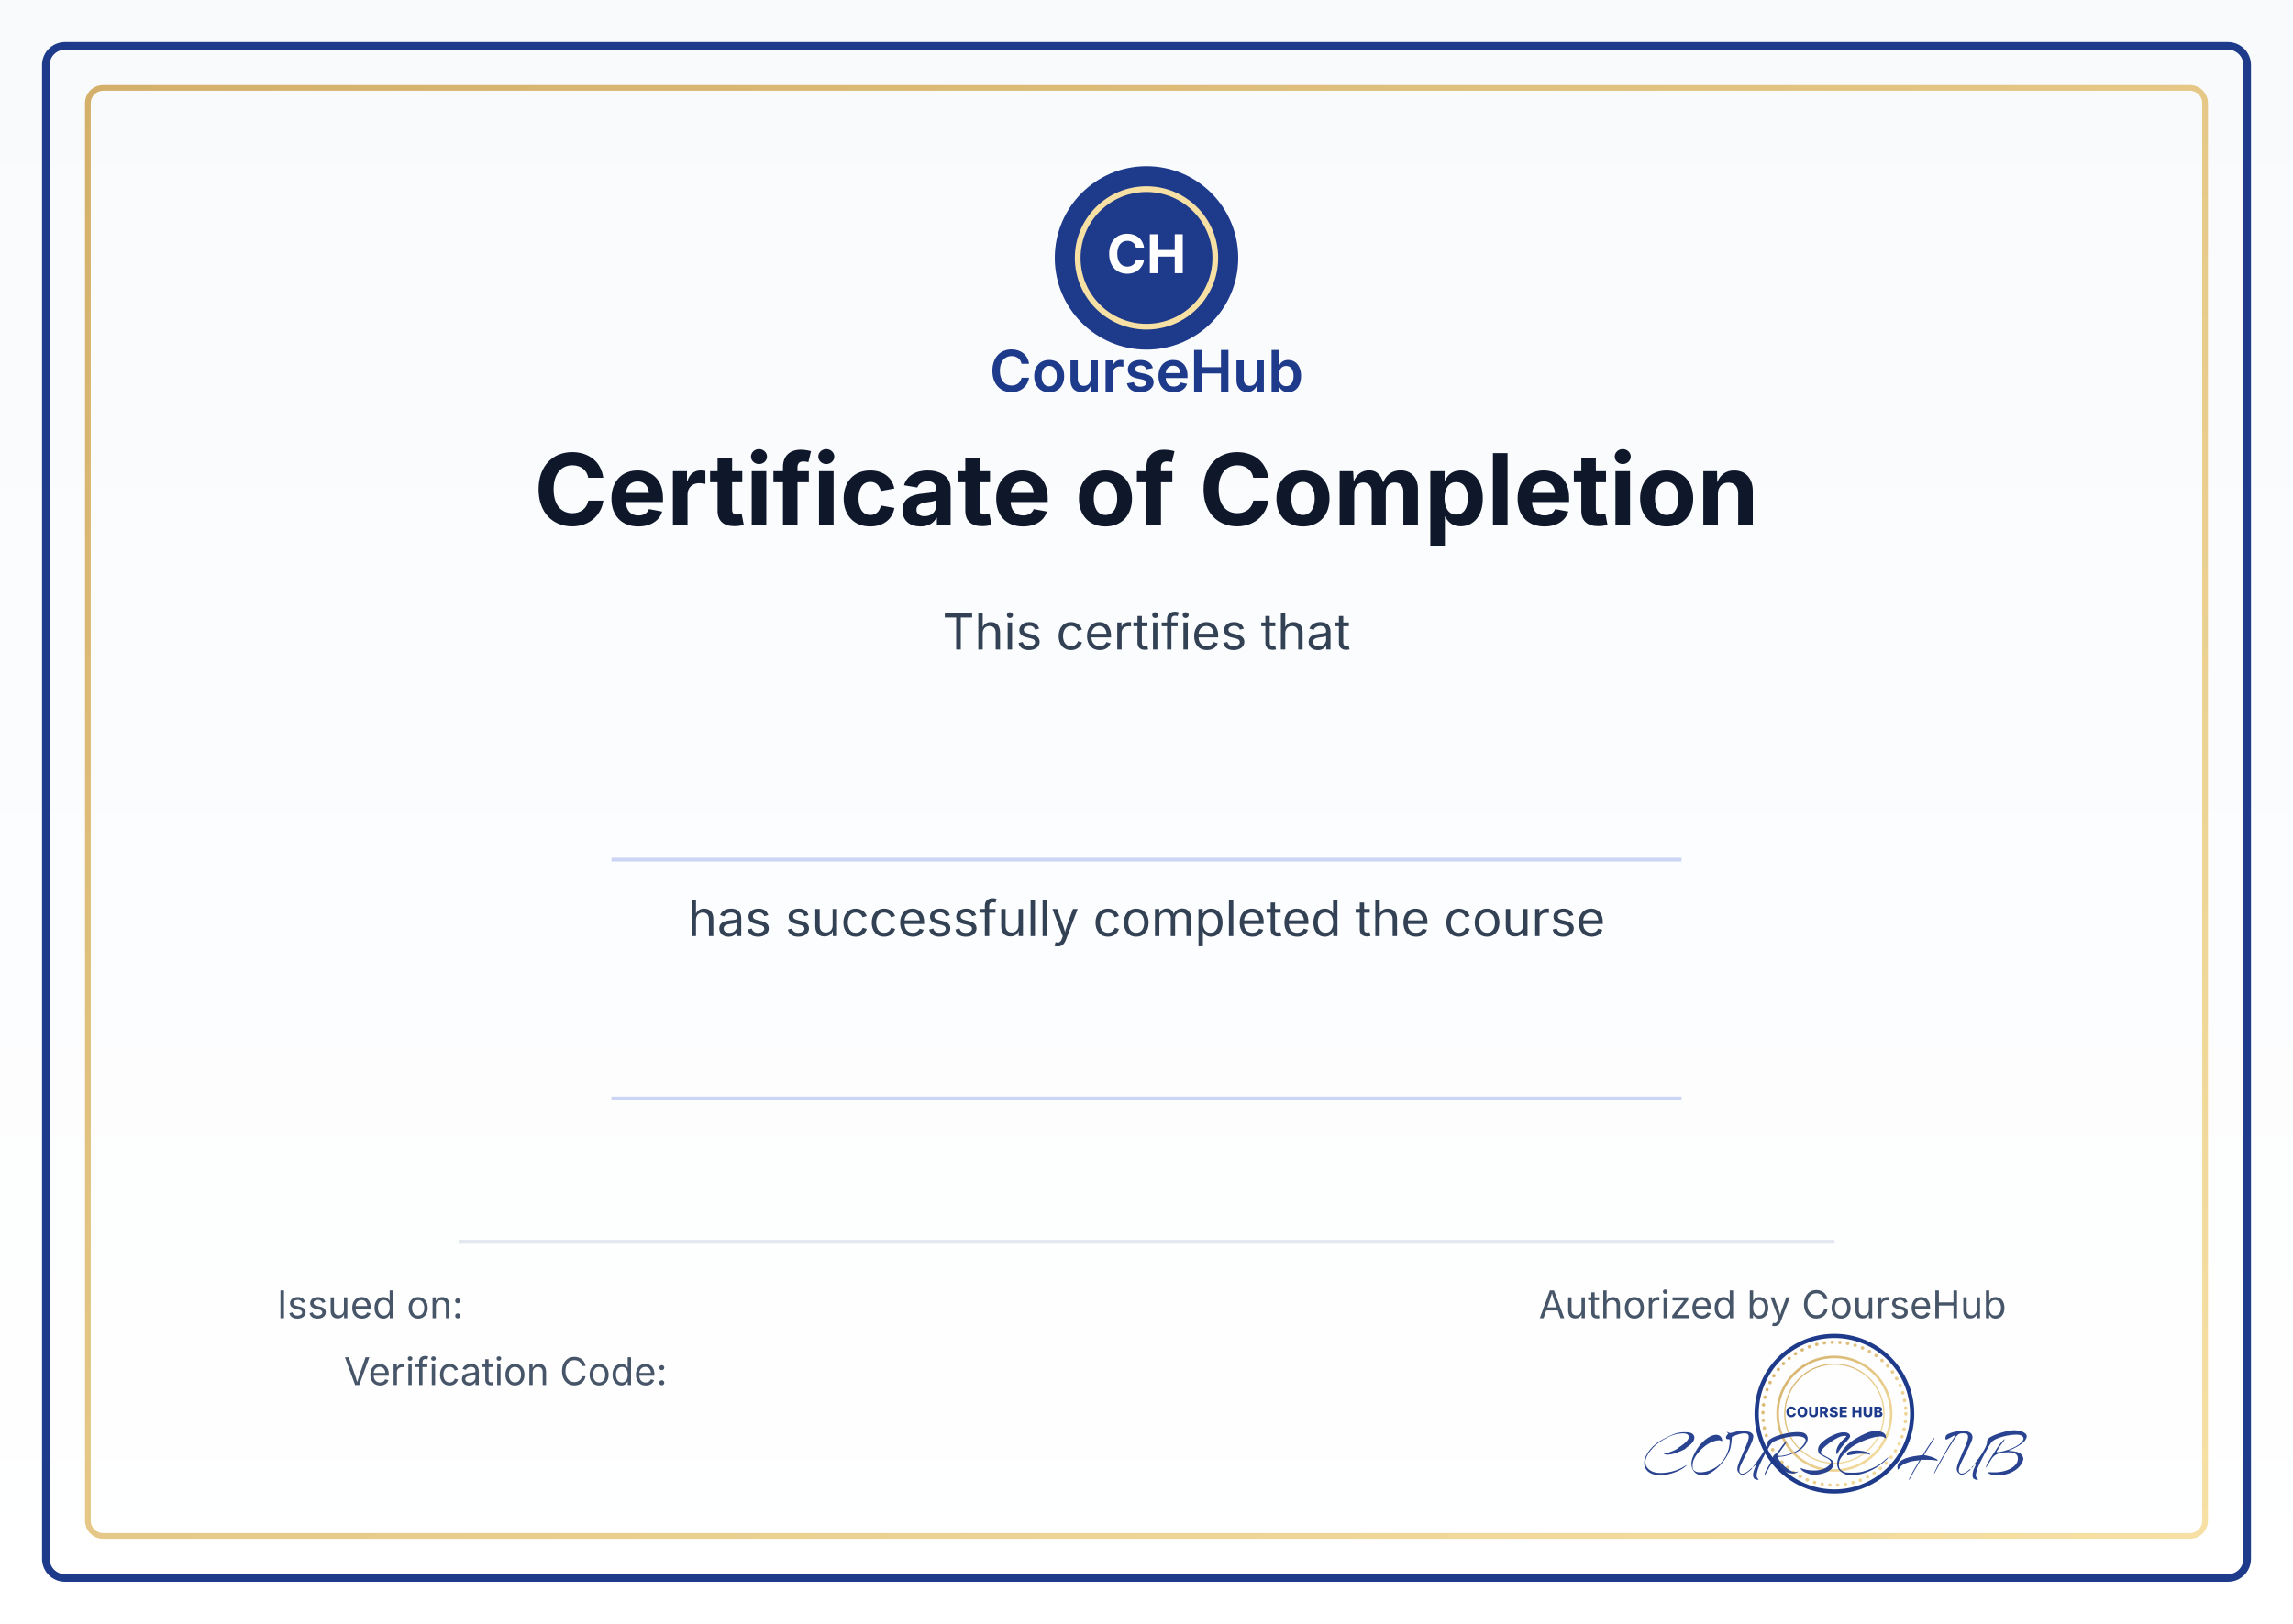
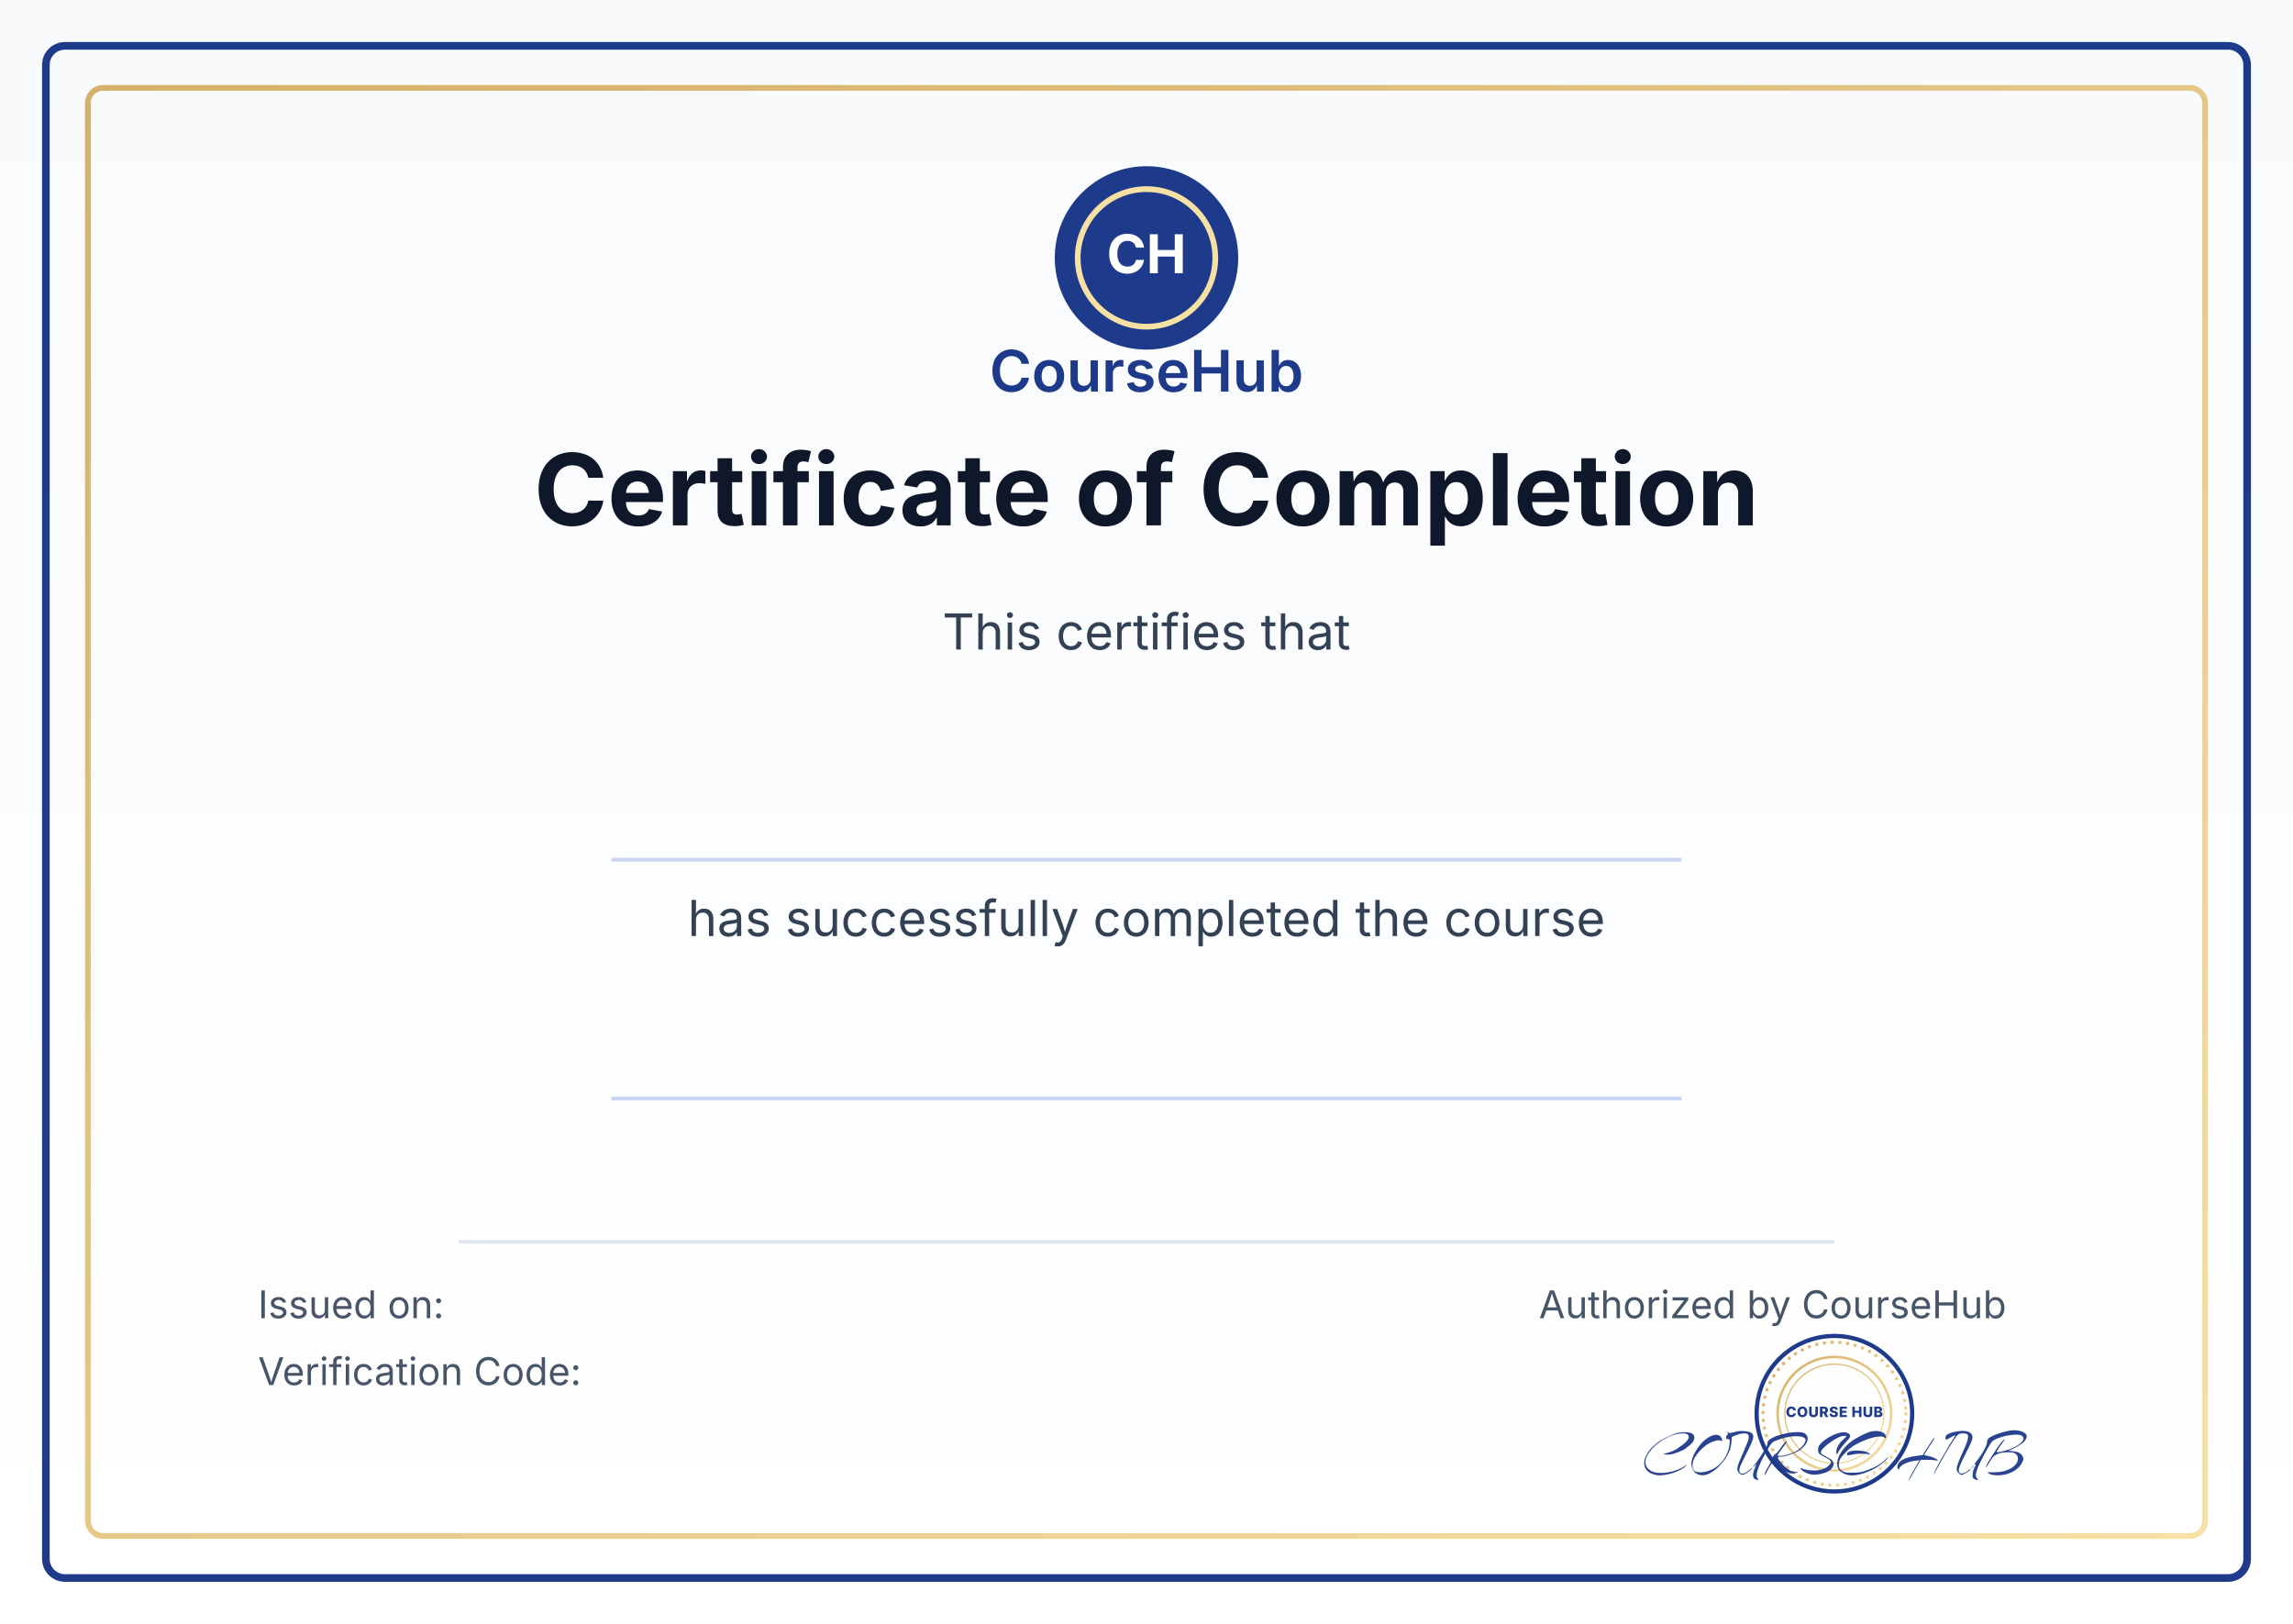
<svg xmlns="http://www.w3.org/2000/svg" width="1200" height="850" viewBox="0 0 1200 850" fill="none">
  <defs>
    <linearGradient id="bg" x1="0" y1="0" x2="0" y2="1">
      <stop offset="0%" stop-color="#f8fafc" />
      <stop offset="100%" stop-color="#ffffff" />
    </linearGradient>
    <linearGradient id="gold" x1="0" y1="0" x2="1" y2="1">
      <stop offset="0%" stop-color="#d4b06a" />
      <stop offset="100%" stop-color="#f6e0a3" />
    </linearGradient>
  </defs>
  <rect width="1200" height="850" fill="url(#bg)" />
  <rect x="24" y="24" width="1152" height="802" rx="10" stroke="#1e3a8a" stroke-width="4" />
  <rect x="46" y="46" width="1108" height="758" rx="8" stroke="url(#gold)" stroke-width="3" />
  <circle cx="600" cy="135" r="48" fill="#1e3a8a" />
  <circle cx="600" cy="135" r="36" stroke="#f6e0a3" stroke-width="3" fill="none" />
  <text x="600" y="143" text-anchor="middle" font-family="Inter, Segoe UI, sans-serif" font-size="28" fill="#ffffff" font-weight="700">CH</text>
  <text x="600" y="205" text-anchor="middle" font-family="Inter, Segoe UI, sans-serif" font-size="30" fill="#1e3a8a" font-weight="600">CourseHub</text>
  <text x="600" y="275" text-anchor="middle" font-family="Inter, Segoe UI, sans-serif" font-size="52" fill="#0f172a" font-weight="700">
    Certificate of Completion
  </text>
  <text x="600" y="340" text-anchor="middle" font-family="Inter, Segoe UI, sans-serif" font-size="26" fill="#334155">
    This certifies that
  </text>
  <text id="studentName" x="600" y="405" text-anchor="middle" font-family="Inter, Segoe UI, sans-serif" font-size="42" fill="#1d4ed8" font-weight="700" />
  <line x1="320" y1="450" x2="880" y2="450" stroke="#cbd5f5" stroke-width="2" />
  <text x="600" y="490" text-anchor="middle" font-family="Inter, Segoe UI, sans-serif" font-size="26" fill="#334155">
    has successfully completed the course
  </text>
  <text id="courseTitle" x="600" y="540" text-anchor="middle" font-family="Inter, Segoe UI, sans-serif" font-size="38" fill="#0f172a" font-weight="600" />
  <line x1="320" y1="575" x2="880" y2="575" stroke="#cbd5f5" stroke-width="2" />
  <line x1="240" y1="650" x2="960" y2="650" stroke="#e2e8f0" stroke-width="2" />
-   <text x="145" y="690" font-family="Inter, Segoe UI, sans-serif" font-size="20" fill="#475569">
+   <text x="135" y="690" font-family="Inter, Segoe UI, sans-serif" font-size="20" fill="#475569">
    Issued on:
  </text>
  <text id="issuedOn" x="340" y="690" font-family="Inter, Segoe UI, sans-serif" font-size="20" fill="#0f172a" font-weight="600" />
-   <text x="180" y="725" font-family="Inter, Segoe UI, sans-serif" font-size="20" fill="#475569">
+   <text x="135" y="725" font-family="Inter, Segoe UI, sans-serif" font-size="20" fill="#475569">
    Verification Code:
  </text>
  <text id="verificationCode" x="410" y="725" font-family="Inter, Segoe UI, sans-serif" font-size="20" fill="#0f172a" font-weight="600" />
  <text x="1050" y="690" text-anchor="end" font-family="Inter, Segoe UI, sans-serif" font-size="20" fill="#475569">
    Authorized by CourseHub
  </text>
  <g>
    <g transform="translate(960 740) scale(0.22) translate(-217 -217)">
      <rect width="434" height="444" fill="none" />
      <circle cx="217" cy="217" r="185" fill="none" stroke="#1e3a8a" stroke-width="10" />
      <circle cx="217" cy="217" r="170" fill="none" stroke="url(#gold)" stroke-width="8" stroke-linecap="round" stroke-dasharray="0.5 18" />
      <circle cx="217" cy="217" r="135" fill="none" stroke="url(#gold)" stroke-width="6" />
      <circle cx="217" cy="217" r="118" fill="none" stroke="url(#gold)" stroke-width="3" />
      <text x="217" y="225" text-anchor="middle" font-family="Inter, Segoe UI, sans-serif" font-size="34" font-weight="800" fill="#1e3a8a" letter-spacing="1">
        COURSE HUB
      </text>
    </g>
    <g transform="translate(960, 760) scale(0.33) translate(-325 -61.5)" opacity="0.95">
      <svg viewBox="0 0 650 123" width="650" height="123">
        <g transform="translate(0,123) scale(0.1,-0.1)" fill="#1e3a8a" stroke="none">
          <path d="M6030 953 c-74 -13 -191 -48 -249 -74 -88 -40 -112 -64 -110 -109 3 -46 -73 -184 -173 -311 -29 -38 -36 -55 -18 -44 16 10 12 -11 -12 -56 -25 -48 -35 -128 -19 -157 10 -19 66 -40 78 -29 2 3 -5 15 -17 27 -27 27 -23 67 20 179 30 77 166 330 209 388 66 88 422 160 490 99 52 -47 2 -112 -140 -183 -82 -41 -250 -85 -265 -70 -4 4 0 15 9 25 10 10 17 23 17 28 0 5 23 38 50 73 28 35 50 68 50 75 -1 15 -72 -64 -113 -127 -100 -152 -140 -217 -164 -265 -42 -86 -20 -69 34 25 54 96 86 124 166 148 57 17 183 20 221 5 45 -17 66 -46 66 -93 0 -125 -185 -224 -401 -215 -86 3 -88 2 -66 -14 40 -31 122 -42 217 -30 156 21 283 106 326 217 15 41 15 46 -2 82 -24 48 -71 72 -160 80 l-68 6 34 12 c41 15 143 72 189 106 40 29 71 78 71 112 0 66 -139 113 -270 90z" />
          <path d="M1725 944 c-16 -3 -54 -12 -84 -20 -38 -11 -57 -12 -64 -5 -6 6 -18 11 -26 11 -13 -1 -12 -3 2 -11 18 -10 18 -12 -3 -34 -31 -33 -24 -71 13 -68 25 2 27 -1 27 -36 0 -157 -92 -328 -223 -412 -139 -90 -316 -105 -357 -30 -14 28 -12 92 4 139 34 95 149 220 255 276 78 41 161 57 186 36 25 -21 19 34 -7 65 -57 65 -179 27 -297 -92 -77 -79 -154 -218 -166 -300 -19 -144 84 -244 222 -213 105 23 251 150 335 292 48 81 67 139 76 238 l7 75 70 27 c76 30 151 36 180 14 34 -25 21 -83 -64 -274 -114 -256 -121 -293 -72 -343 34 -33 50 -35 96 -13 40 19 115 82 115 96 0 6 -20 -8 -45 -31 -96 -89 -178 -80 -160 16 7 36 33 93 142 308 94 185 100 235 30 271 -30 16 -139 26 -192 18z" />
          <path d="M3821 936 c-75 -19 -224 -96 -306 -158 -178 -136 -266 -329 -198 -439 28 -44 101 -85 170 -94 109 -14 280 34 421 118 81 49 176 127 194 160 6 13 -9 3 -36 -23 -88 -84 -186 -140 -326 -185 -72 -24 -103 -28 -200 -29 -94 -1 -121 2 -150 18 -52 27 -70 54 -70 109 0 68 29 118 123 209 62 60 104 90 177 127 183 94 374 137 420 96 26 -24 35 -13 24 27 -19 64 -129 93 -243 64z" />
          <path d="M5185 939 c-65 -11 -134 -35 -157 -56 -21 -19 -25 -73 -4 -73 7 0 40 16 72 35 67 41 82 44 62 13 -81 -126 -118 -186 -118 -190 0 -3 -17 -35 -38 -69 -87 -143 -172 -308 -172 -331 0 -7 20 25 43 72 68 132 206 369 278 476 54 80 75 94 143 94 101 0 102 -56 1 -276 -116 -257 -127 -304 -76 -355 16 -16 37 -29 46 -29 34 0 145 70 145 92 0 6 -10 2 -22 -9 -70 -64 -140 -81 -159 -39 -19 40 -3 85 106 301 84 165 105 216 105 250 0 87 -93 122 -255 94z" />
          <path d="M755 914 c-81 -20 -246 -102 -323 -161 -155 -119 -232 -278 -184 -385 25 -58 72 -93 153 -114 55 -14 76 -15 152 -5 136 18 288 83 350 150 15 16 2 10 -42 -18 -147 -94 -396 -130 -507 -73 -150 77 -132 229 48 402 60 58 187 135 275 167 90 33 203 42 238 19 56 -36 20 -106 -92 -182 -32 -22 -60 -42 -63 -46 -12 -16 -138 -68 -179 -74 -36 -6 -42 -9 -26 -15 32 -12 76 -10 140 6 62 16 195 73 195 84 0 3 19 19 43 35 98 66 126 154 64 200 -36 27 -155 32 -242 10z" />
          <path d="M2490 910 c-124 -27 -204 -55 -255 -90 -36 -25 -45 -37 -45 -60 0 -16 -10 -49 -22 -72 -27 -54 -173 -272 -193 -288 -8 -7 -15 -18 -15 -24 0 -6 11 3 25 19 31 38 31 29 0 -45 -41 -97 -31 -163 26 -175 37 -8 49 1 24 18 -45 34 -6 169 112 382 103 186 106 190 176 219 202 85 449 94 469 18 13 -47 -75 -150 -165 -195 -74 -36 -198 -69 -247 -65 l-41 3 38 53 c21 29 57 78 80 110 23 31 39 61 36 66 -7 11 -49 -37 -109 -126 -25 -37 -54 -70 -65 -73 -23 -8 -52 -48 -47 -67 1 -7 -21 -52 -50 -100 -58 -95 -85 -154 -79 -171 2 -6 17 16 33 48 61 120 124 204 124 164 0 -18 100 -117 145 -143 82 -48 174 -57 221 -21 18 14 17 14 -8 6 -48 -18 -124 15 -201 88 -58 54 -111 127 -102 141 3 6 27 10 52 10 57 0 212 51 278 92 62 38 121 106 136 158 15 50 -2 95 -45 121 -41 25 -169 24 -286 -1z" />
          <path d="M3320 915 c-127 -35 -278 -133 -315 -206 -20 -37 -19 -89 1 -118 9 -13 50 -38 90 -57 43 -19 80 -44 90 -59 16 -25 16 -27 -3 -53 -28 -38 -78 -70 -136 -87 -88 -26 -233 -17 -322 21 -19 8 -19 7 -4 -16 22 -36 109 -77 176 -85 75 -8 189 15 256 53 82 46 107 122 59 175 -9 11 -51 36 -93 58 -82 41 -91 51 -78 87 22 59 206 196 308 231 39 13 91 15 91 4 0 -5 -24 -29 -54 -55 -61 -54 -106 -133 -106 -188 0 -56 9 -54 41 8 17 30 63 91 104 134 50 52 75 86 75 101 0 56 -80 79 -180 52z" />
          <path d="M4798 796 c-18 -26 -58 -88 -90 -139 l-56 -92 -89 -11 c-209 -27 -313 -86 -313 -178 0 -43 13 -53 28 -22 26 57 134 107 261 122 l62 7 -62 -104 c-67 -114 -109 -197 -109 -213 1 -6 13 12 27 39 14 28 57 103 95 168 l69 117 102 0 c56 0 117 -4 135 -9 25 -8 32 -7 30 2 -6 19 -87 55 -155 69 l-61 13 46 77 c26 43 65 103 86 133 21 31 36 58 33 61 -3 4 -21 -15 -39 -40z" />
          <path d="M3521 630 c-51 -11 -71 -25 -71 -51 0 -23 3 -23 101 -3 78 16 199 15 249 -1 24 -8 25 -8 7 12 -34 39 -191 63 -286 43z" />
          <path d="M5435 380 c-10 -11 -14 -20 -9 -20 5 0 15 9 22 20 7 11 11 20 9 20 -2 0 -12 -9 -22 -20z" />
        </g>
      </svg>
    </g>
  </g>
</svg>
